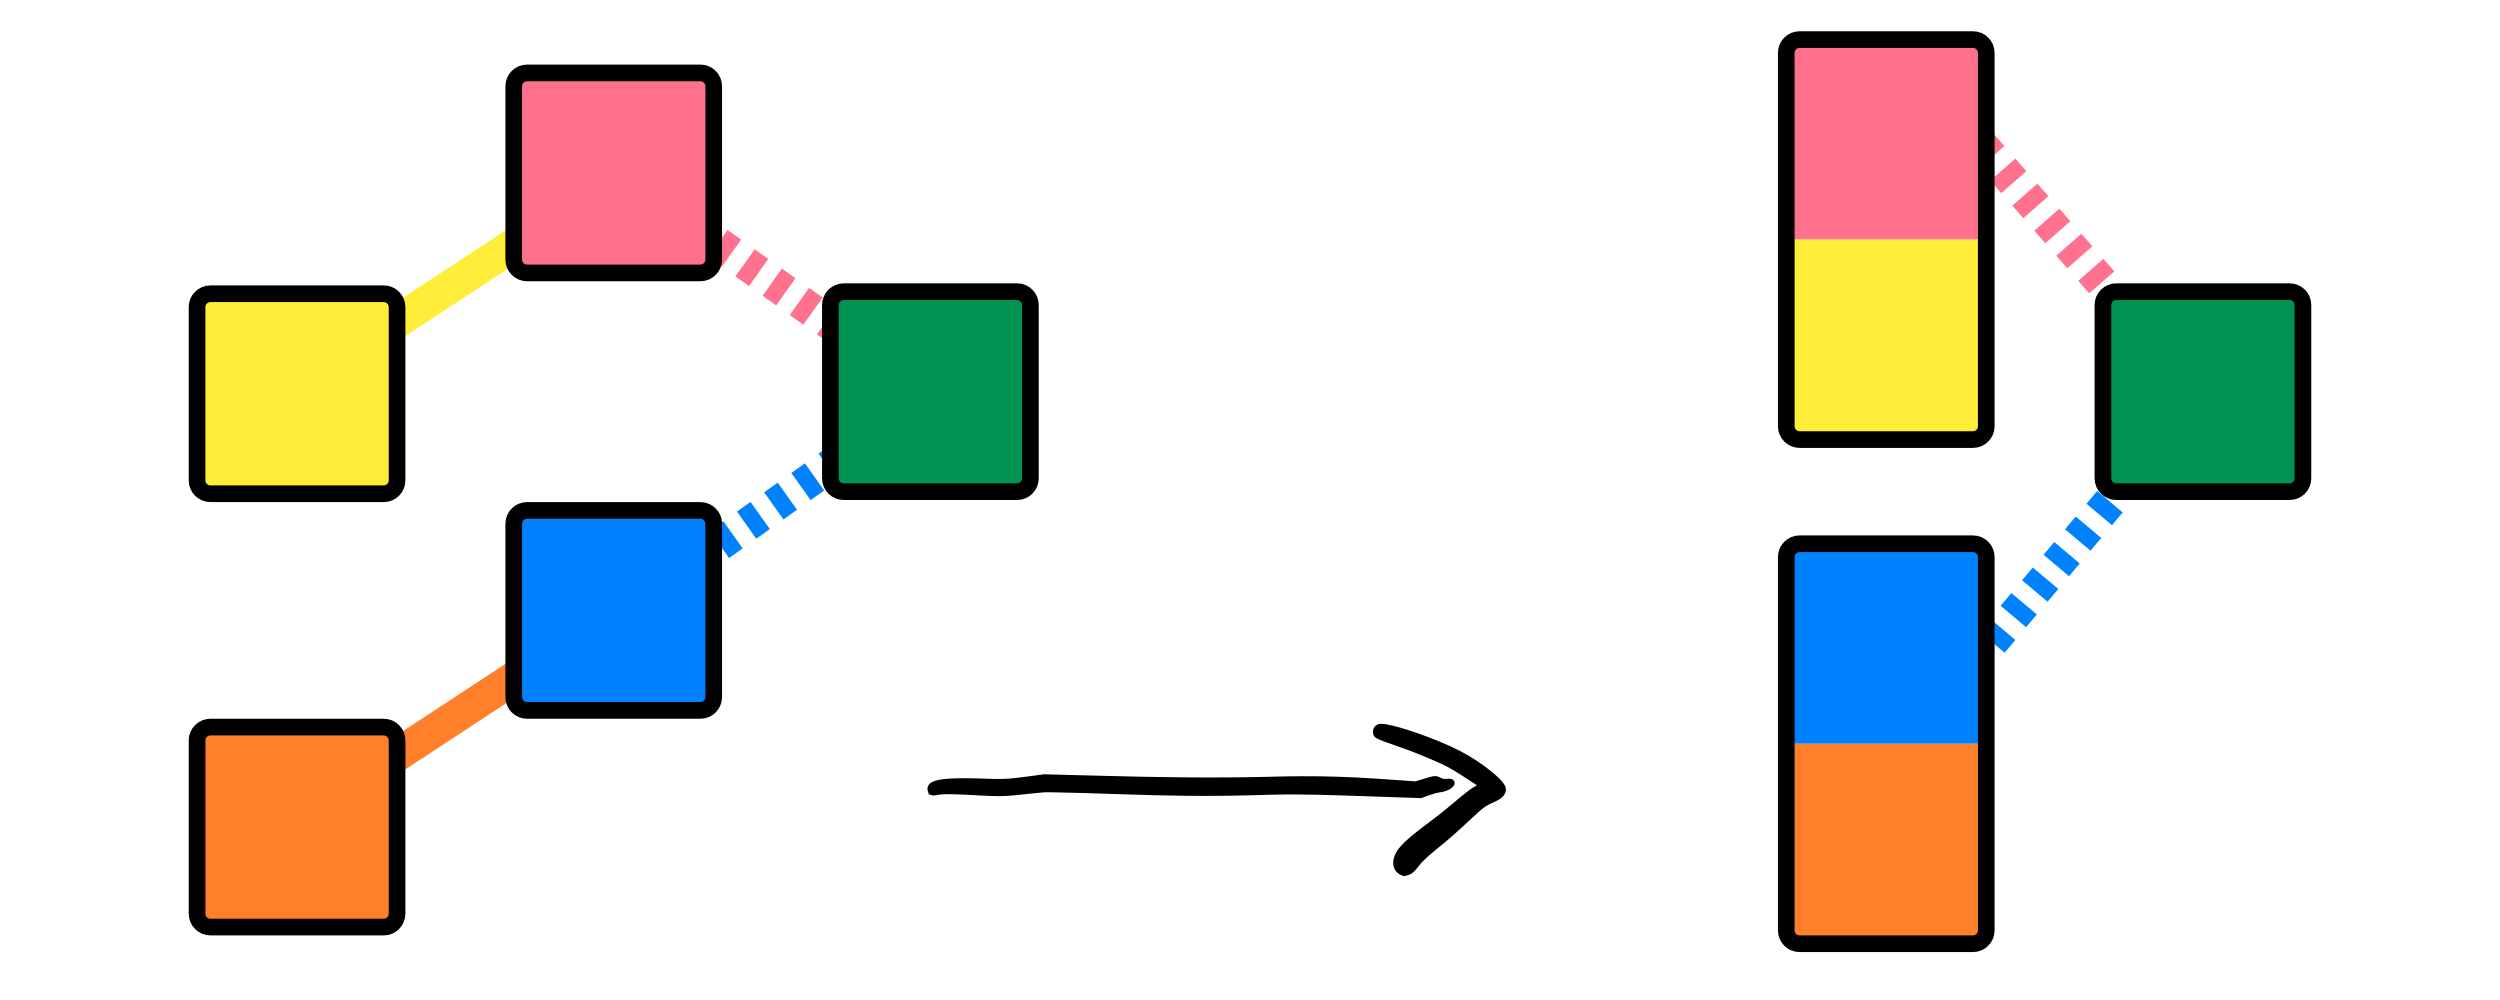
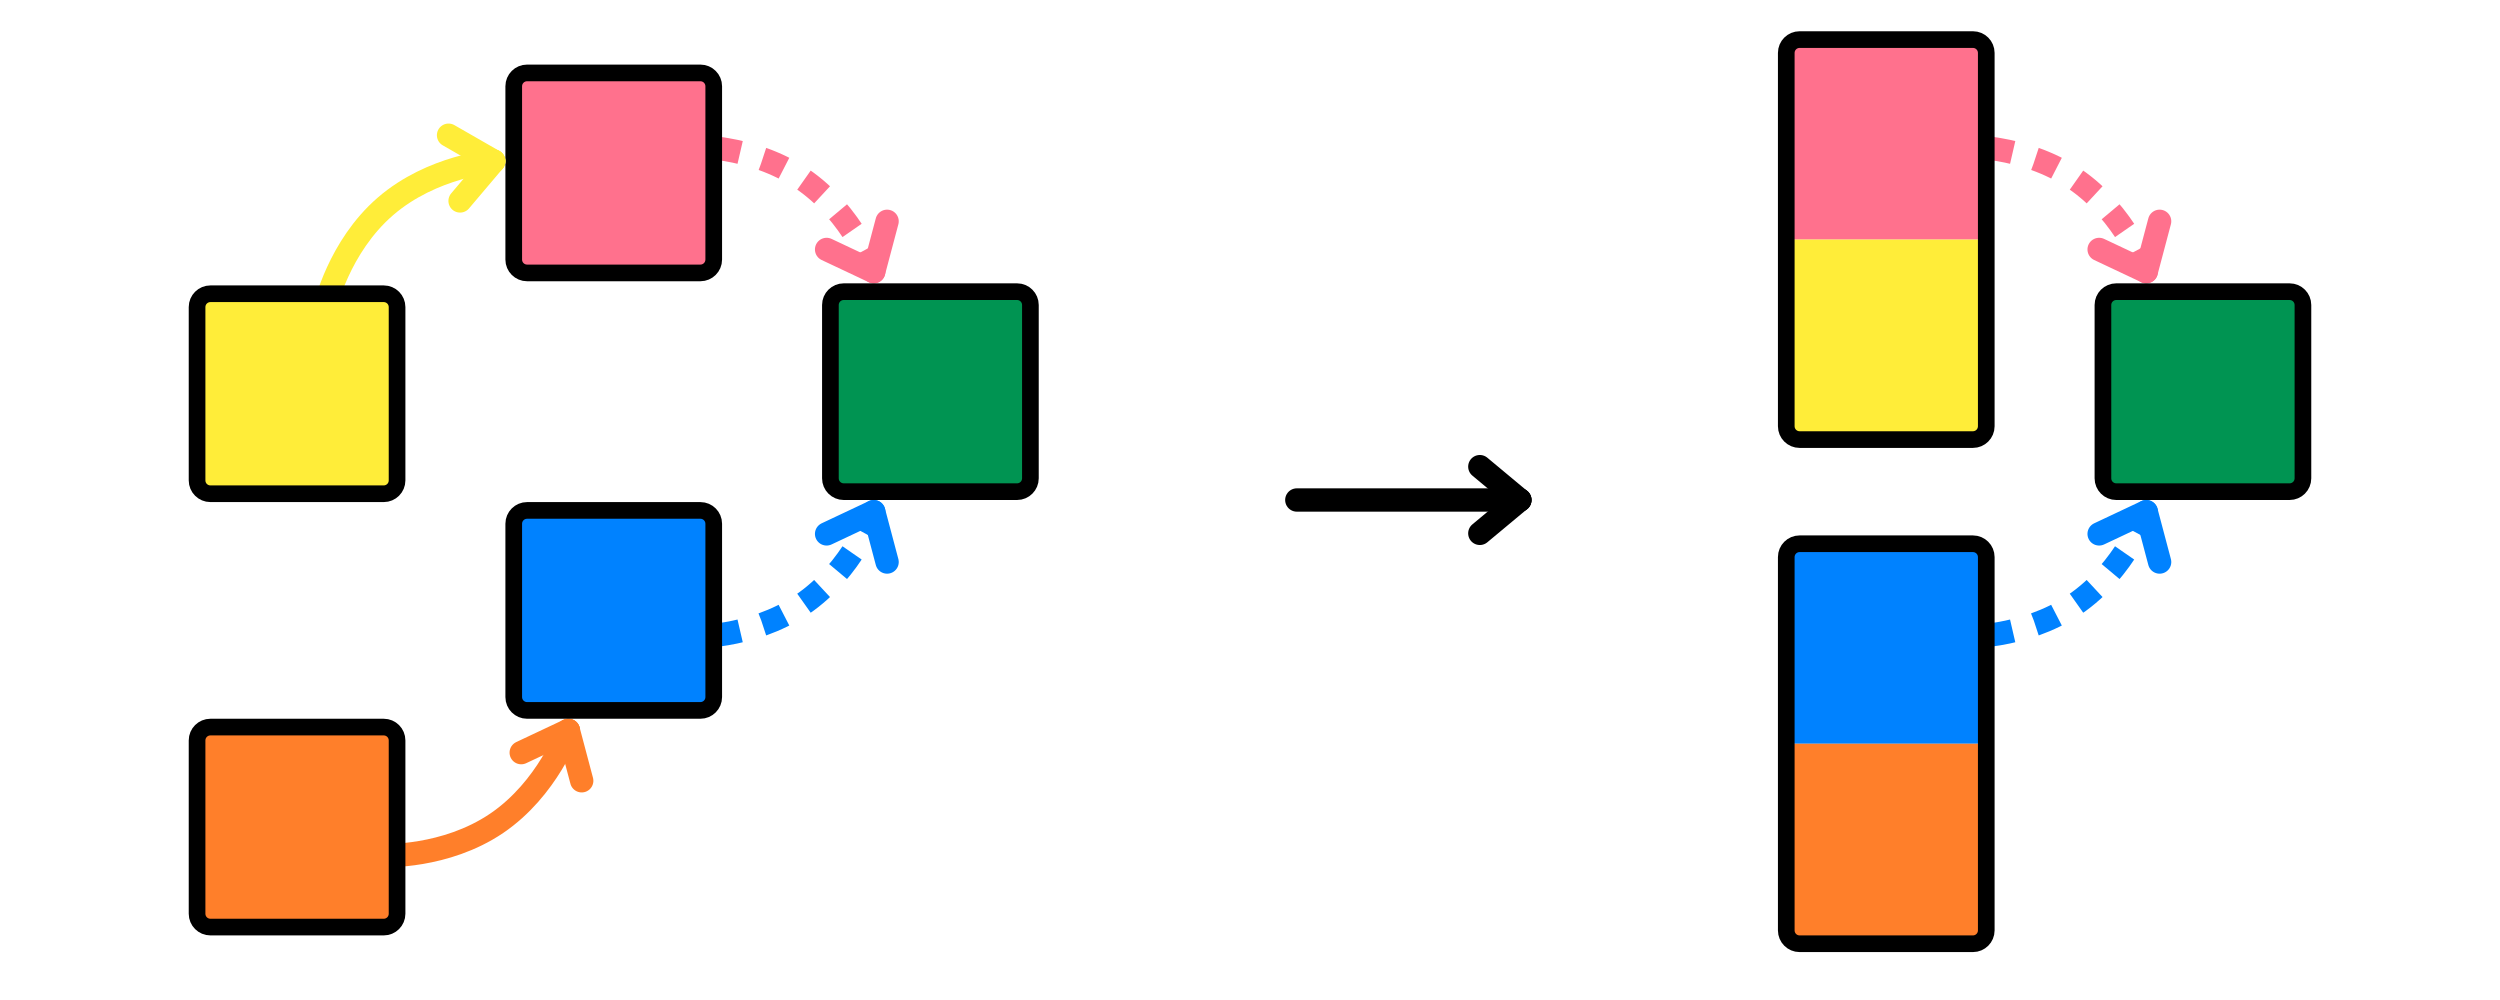
<svg xmlns="http://www.w3.org/2000/svg" version="1.1" id="svg2" width="1500" height="600" viewBox="0 0 1500 600">
  <defs id="defs6" />
  <g id="g10">
    <rect style="fill:#0082ff;fill-opacity:1;stroke:none;stroke-width:10;stroke-linecap:round;stroke-linejoin:round;stroke-miterlimit:4;stroke-dasharray:none" id="rect1054" width="100" height="100" x="-100" y="-100" />
    <rect style="fill:#0082ff;fill-opacity:1;stroke:none;stroke-width:10;stroke-linecap:round;stroke-linejoin:round;stroke-miterlimit:4;stroke-dasharray:none" id="rect1056" width="100" height="100" x="1500" y="-100" />
    <rect style="fill:#0082ff;fill-opacity:1;stroke:none;stroke-width:10;stroke-linecap:round;stroke-linejoin:round;stroke-miterlimit:4;stroke-dasharray:none" id="rect1058" width="100" height="100" x="1500" y="600" />
    <rect style="fill:#0082ff;fill-opacity:1;stroke:none;stroke-width:10;stroke-linecap:round;stroke-linejoin:round;stroke-miterlimit:4;stroke-dasharray:none" id="rect1060" width="100" height="100" x="-100" y="600" />
  </g>
-   <g id="layer2" />
+   <g id="layer2">
+     <g id="g913" transform="rotate(124.1326,595.5326,266.1089)" style="display:inline">
+       <path style="display:inline;fill:none;fill-opacity:1;stroke:#ff718d;stroke-width:14;stroke-linecap:butt;stroke-linejoin:round;stroke-miterlimit:4;stroke-dasharray:14, 14;stroke-dashoffset:0;stroke-opacity:1" d="m 550.191,382.981 c 0,0 -22,29.743 -22,66.908 0,37.165 22,66.908 22,66.908" id="path907" />
+       <path style="display:inline;fill:#ff718d;fill-opacity:1;stroke:#ff718d;stroke-width:14;stroke-linecap:round;stroke-linejoin:round;stroke-miterlimit:4;stroke-dasharray:none;stroke-opacity:1" d="m 550.191,382.981 4.831,30.883" id="path909" />
+       <path style="display:inline;fill:#ff718d;fill-opacity:1;stroke:#ff718d;stroke-width:14;stroke-linecap:round;stroke-linejoin:round;stroke-miterlimit:4;stroke-dasharray:none;stroke-opacity:1" d="m 550.191,382.981 -29.506,10.318" id="path911" />
+     </g>
+     <rect style="display:inline;fill:#ff718d;fill-opacity:1;stroke:#000000;stroke-width:10;stroke-linecap:round;stroke-linejoin:round;stroke-miterlimit:4;stroke-dasharray:none" id="rect901-6" width="120" height="120" x="308.241" y="43.75" ry="8" />
+     <g id="g943" transform="matrix(-0.5611098,-0.8277414,-0.8277414,0.5611098,966.7334,678.7717)" style="display:inline;stroke:#ff7f2a;stroke-opacity:1">
+       <path style="display:inline;fill:none;fill-opacity:1;stroke:#ff7f2a;stroke-width:14;stroke-linecap:round;stroke-linejoin:round;stroke-miterlimit:4;stroke-dasharray:none;stroke-dashoffset:0;stroke-opacity:1" d="m 550.191,382.981 c 0,0 -22,29.743 -22,66.908 0,37.165 22,66.908 22,66.908" id="path936" />
+       <path style="display:inline;fill:#ff718d;fill-opacity:1;stroke:#ff7f2a;stroke-width:14;stroke-linecap:round;stroke-linejoin:round;stroke-miterlimit:4;stroke-dasharray:none;stroke-opacity:1" d="m 550.191,382.981 4.831,30.883" id="path938" />
+       <path style="display:inline;fill:#ff718d;fill-opacity:1;stroke:#ff7f2a;stroke-width:14;stroke-linecap:round;stroke-linejoin:round;stroke-miterlimit:4;stroke-dasharray:none;stroke-opacity:1" d="m 550.191,382.981 -29.506,10.318" id="path941" />
+     </g>
+     <g id="g918" transform="matrix(-0.5611098,-0.8277414,-0.8277414,0.5611098,1149.961,547.5218)" style="display:inline;stroke:#0082ff;stroke-opacity:1">
+       <path style="display:inline;fill:none;fill-opacity:1;stroke:#0082ff;stroke-width:14;stroke-linecap:butt;stroke-linejoin:round;stroke-miterlimit:4;stroke-dasharray:14, 14;stroke-dashoffset:0;stroke-opacity:1" d="m 550.191,382.981 c 0,0 -22,29.743 -22,66.908 0,37.165 22,66.908 22,66.908" id="path912" />
+       <path style="display:inline;fill:#ff718d;fill-opacity:1;stroke:#0082ff;stroke-width:14;stroke-linecap:round;stroke-linejoin:round;stroke-miterlimit:4;stroke-dasharray:none;stroke-opacity:1" d="m 550.191,382.981 4.831,30.883" id="path914" />
+       <path style="display:inline;fill:#ff718d;fill-opacity:1;stroke:#0082ff;stroke-width:14;stroke-linecap:round;stroke-linejoin:round;stroke-miterlimit:4;stroke-dasharray:none;stroke-opacity:1" d="m 550.191,382.981 -29.506,10.318" id="path916" />
+     </g>
+     <rect style="display:inline;fill:#0082ff;fill-opacity:1;stroke:#000000;stroke-width:10;stroke-linecap:round;stroke-linejoin:round;stroke-miterlimit:4;stroke-dasharray:none" id="rect905-2" width="120" height="120" x="308.241" y="306.25" ry="8" />
+     <g id="g934" transform="rotate(49.13258,736.3568,-37.93256)" style="display:inline;stroke:#ffed39;stroke-opacity:1">
+       <path style="display:inline;fill:none;fill-opacity:1;stroke:#ffed39;stroke-width:14;stroke-linecap:round;stroke-linejoin:round;stroke-miterlimit:4;stroke-dasharray:none;stroke-dashoffset:0;stroke-opacity:1" d="m 550.191,382.981 c 0,0 -22,29.743 -22,66.908 0,37.165 22,66.908 22,66.908" id="path928" />
+       <path style="display:inline;fill:#ff718d;fill-opacity:1;stroke:#ffed39;stroke-width:14;stroke-linecap:round;stroke-linejoin:round;stroke-miterlimit:4;stroke-dasharray:none;stroke-opacity:1" d="m 550.191,382.981 4.831,30.883" id="path930" />
+       <path style="display:inline;fill:#ff718d;fill-opacity:1;stroke:#ffed39;stroke-width:14;stroke-linecap:round;stroke-linejoin:round;stroke-miterlimit:4;stroke-dasharray:none;stroke-opacity:1" d="m 550.191,382.981 -29.506,10.318" id="path932" />
+     </g>
+     <rect style="display:inline;fill:#ffed39;fill-opacity:1;stroke:#000000;stroke-width:10;stroke-linecap:round;stroke-linejoin:round;stroke-miterlimit:4;stroke-dasharray:none" id="rect907" width="120" height="120" x="-238.241" y="-296.25" ry="8" transform="scale(-1)" />
+     <rect style="display:inline;fill:#009452;fill-opacity:1;stroke:#000000;stroke-width:10;stroke-linecap:round;stroke-linejoin:round;stroke-miterlimit:4;stroke-dasharray:none" id="rect860-6" width="120" height="120" x="498.241" y="175" ry="8" />
+     <rect style="display:inline;fill:#ff7f2a;fill-opacity:1;stroke:#000000;stroke-width:10;stroke-linecap:round;stroke-linejoin:round;stroke-miterlimit:4;stroke-dasharray:none" id="rect962" width="120" height="120" x="-238.241" y="-556.25" ry="8" transform="scale(-1)" />
+   </g>
  <g id="layer3" style="display:inline">
-     <path id="path923-7" style="fill:#000000;stroke-width:1" d="m 828.91,434.304 c -1.779,-0.15 -3.647,0.678 -4.492,2.297 -1.034,1.802 -0.88,4.405 0.71,5.832 1.873,1.295 4.101,1.936 6.194,2.784 6.615,2.472 13.366,4.571 19.895,7.274 5.809,2.375 11.621,4.768 17.236,7.577 5.484,3.09 10.774,6.516 16.021,9.99 0.555,0.372 1.107,0.75 1.653,1.134 -3.48,1.84 -6.524,4.38 -9.587,6.825 -4.098,3.449 -8.164,6.937 -12.39,10.231 -7.213,5.828 -15.059,10.897 -21.734,17.371 -2.963,2.934 -5.831,6.416 -6.386,10.693 -0.491,2.833 0.512,5.957 2.87,7.692 0.971,0.793 2.184,1.162 3.293,1.71 1.699,-0.289 3.46,-0.687 4.897,-1.688 2.766,-1.947 4.319,-5.068 6.748,-7.363 5.343,-5.397 11.635,-9.716 17.248,-14.813 5.475,-4.753 10.672,-9.808 16.06,-14.656 2.4,-2.163 5.007,-4.164 8.035,-5.363 2.608,-1.197 5.472,-2.354 7.224,-4.746 1.198,-1.69 1.564,-4.101 0.428,-5.92 -1.76,-2.946 -4.417,-5.21 -6.98,-7.435 -6.036,-4.992 -12.603,-9.347 -19.529,-13.004 -8.632,-4.421 -17.678,-7.98 -26.829,-11.169 -5.906,-1.983 -11.858,-3.943 -18.011,-5.005 -0.854,-0.117 -1.71,-0.23 -2.572,-0.247 z m 32.175,31.342 c -2.406,0.107 -4.662,1.076 -6.964,1.697 -1.648,0.476 -3.285,1.048 -4.94,1.464 -15.484,-1.064 -30.959,-2.324 -46.478,-2.767 -14.29,-0.478 -28.592,-0.361 -42.882,0.07 -33.329,0.763 -66.702,0.253 -100.055,-0.671 -11.101,-0.284 -22.204,-0.611 -33.303,-0.869 -6.918,0.872 -13.811,1.963 -20.757,2.591 -2.95,0.231 -5.978,0.274 -8.849,0.197 -9.587,-0.24 -19.198,-0.811 -28.777,-0.077 -3.129,0.325 -6.41,0.599 -9.206,2.168 -1.607,0.89 -2.671,2.744 -2.327,4.594 0.056,0.677 0.382,1.308 0.632,1.903 -0.286,0.794 0.719,0.714 1.204,0.986 1.514,0.66 3.155,0.196 4.695,-0.074 2.423,-0.341 4.892,-0.34 7.255,-0.334 1.63,0.019 3.475,0.085 5.188,0.138 8.04,0.286 16.065,1 24.113,1.041 6.861,-0.013 13.656,-1.086 20.475,-1.705 3.36,-0.306 6.718,-0.807 10.101,-0.646 27.033,0.447 54.042,1.85 81.079,2.127 16.835,0.214 33.671,-0.102 50.499,-0.618 18.623,-0.562 37.307,0.221 55.978,0.815 11.667,0.398 23.335,0.796 35.002,1.194 4.05,-1.523 8.127,-3.119 12.447,-3.673 2.667,-0.533 5.503,-1.589 7.099,-3.92 0.891,-1.233 0.392,-3.182 -1.063,-3.725 -1.634,-0.764 -3.431,0.07 -5.122,-0.228 -1.752,-0.372 -3.173,-1.77 -5.045,-1.678 z" />
-     <path style="fill:#ffed39;fill-opacity:1;stroke:#ff7f2a;stroke-width:20;stroke-linecap:round;stroke-linejoin:round;stroke-miterlimit:4;stroke-dasharray:none;stroke-opacity:1" d="M 172.708,495.93 370.339,366.25" id="path1020" />
-     <path style="fill:#000000;fill-opacity:0;stroke:#0082ff;stroke-width:20;stroke-linecap:butt;stroke-linejoin:round;stroke-miterlimit:4;stroke-dasharray:10, 10;stroke-dashoffset:0;stroke-opacity:1" d="M 553.954,239.825 365.492,373.641" id="path870-6" />
-     <path style="fill:#ff718d;fill-opacity:1;stroke:#ff718d;stroke-width:20;stroke-linecap:butt;stroke-linejoin:round;stroke-miterlimit:4;stroke-dasharray:10, 10;stroke-dashoffset:0;stroke-opacity:1" d="M 365.492,99.825 553.954,233.641" id="path868-0" />
-     <path style="fill:#ffed39;fill-opacity:1;stroke:#ffed39;stroke-width:20;stroke-linecap:round;stroke-linejoin:round;stroke-miterlimit:4;stroke-dasharray:none;stroke-opacity:1" d="M 172.708,235.93 370.339,106.25" id="path1022" />
-     <rect style="fill:#ff718d;fill-opacity:1;stroke:#000000;stroke-width:10;stroke-linecap:round;stroke-linejoin:round;stroke-miterlimit:4;stroke-dasharray:none" id="rect901-6" width="120" height="120" x="308.241" y="43.75" ry="8" />
-     <rect style="fill:#0082ff;fill-opacity:1;stroke:#000000;stroke-width:10;stroke-linecap:round;stroke-linejoin:round;stroke-miterlimit:4;stroke-dasharray:none" id="rect905-2" width="120" height="120" x="308.241" y="306.25" ry="8" />
-     <rect style="fill:#ffed39;fill-opacity:1;stroke:#000000;stroke-width:10;stroke-linecap:round;stroke-linejoin:round;stroke-miterlimit:4;stroke-dasharray:none" id="rect907" width="120" height="120" x="-238.241" y="-296.25" ry="8" transform="scale(-1)" />
-     <rect style="fill:#009452;fill-opacity:1;stroke:#000000;stroke-width:10;stroke-linecap:round;stroke-linejoin:round;stroke-miterlimit:4;stroke-dasharray:none" id="rect860-6" width="120" height="120" x="498.241" y="175" ry="8" />
-     <rect style="fill:#ff7f2a;fill-opacity:1;stroke:#000000;stroke-width:10;stroke-linecap:round;stroke-linejoin:round;stroke-miterlimit:4;stroke-dasharray:none" id="rect962" width="120" height="120" x="-238.241" y="-556.25" ry="8" transform="scale(-1)" />
-     <path style="fill:#000000;fill-opacity:0;stroke:#0082ff;stroke-width:20;stroke-linecap:butt;stroke-linejoin:round;stroke-miterlimit:4;stroke-dasharray:10, 10;stroke-dashoffset:0;stroke-opacity:1" d="M 1317.472,239.825 1191.536,389.477" id="path1040" />
+     <g id="g959" transform="matrix(-0.5611098,-0.8277414,-0.8277414,0.5611098,1913.479,547.5218)" style="display:inline;stroke:#0082ff;stroke-opacity:1">
+       <path style="display:inline;fill:none;fill-opacity:1;stroke:#0082ff;stroke-width:14;stroke-linecap:butt;stroke-linejoin:round;stroke-miterlimit:4;stroke-dasharray:14, 14;stroke-dashoffset:0;stroke-opacity:1" d="m 550.191,382.981 c 0,0 -22,29.743 -22,66.908 0,37.165 22,66.908 22,66.908" id="path953" />
+       <path style="display:inline;fill:#ff718d;fill-opacity:1;stroke:#0082ff;stroke-width:14;stroke-linecap:round;stroke-linejoin:round;stroke-miterlimit:4;stroke-dasharray:none;stroke-opacity:1" d="m 550.191,382.981 4.831,30.883" id="path955" />
+       <path style="display:inline;fill:#ff718d;fill-opacity:1;stroke:#0082ff;stroke-width:14;stroke-linecap:round;stroke-linejoin:round;stroke-miterlimit:4;stroke-dasharray:none;stroke-opacity:1" d="m 550.191,382.981 -29.506,10.318" id="path957" />
+     </g>
    <g id="g125" transform="translate(0,20)">
      <g id="g68" transform="translate(-39.57268)">
        <rect style="fill:#0082ff;fill-opacity:1;stroke:#000000;stroke-width:0;stroke-linecap:round;stroke-linejoin:round;stroke-miterlimit:4;stroke-dasharray:none" id="rect909" width="120" height="120" x="1111.332" y="306.25" />
        <rect style="fill:#ff7f2a;fill-opacity:1;stroke:#000000;stroke-width:0;stroke-linecap:round;stroke-linejoin:round;stroke-miterlimit:4;stroke-dasharray:none" id="rect911" width="120" height="120" x="1111.332" y="426.25" />
        <rect style="fill:none;fill-opacity:1;stroke:#000000;stroke-width:10;stroke-linecap:round;stroke-linejoin:round;stroke-miterlimit:4;stroke-dasharray:none" id="rect917-3" width="120" height="240" x="1111.332" y="306.25" ry="8" />
      </g>
    </g>
-     <path style="fill:#ff718d;fill-opacity:1;stroke:#ff718d;stroke-width:20;stroke-linecap:butt;stroke-linejoin:round;stroke-miterlimit:4;stroke-dasharray:10, 10;stroke-dashoffset:0;stroke-opacity:1" d="M 1188.522,86.728 1317.472,233.641" id="path1042" />
-     <g id="g119" transform="translate(0,-20)">
+     <g id="g951" transform="rotate(124.1326,977.2916,468.5276)" style="display:inline">
+       <path style="display:inline;fill:none;fill-opacity:1;stroke:#ff718d;stroke-width:14;stroke-linecap:butt;stroke-linejoin:round;stroke-miterlimit:4;stroke-dasharray:14, 14;stroke-dashoffset:0;stroke-opacity:1" d="m 550.191,382.981 c 0,0 -22,29.743 -22,66.908 0,37.165 22,66.908 22,66.908" id="path945" />
+       <path style="display:inline;fill:#ff718d;fill-opacity:1;stroke:#ff718d;stroke-width:14;stroke-linecap:round;stroke-linejoin:round;stroke-miterlimit:4;stroke-dasharray:none;stroke-opacity:1" d="m 550.191,382.981 4.831,30.883" id="path947" />
+       <path style="display:inline;fill:#ff718d;fill-opacity:1;stroke:#ff718d;stroke-width:14;stroke-linecap:round;stroke-linejoin:round;stroke-miterlimit:4;stroke-dasharray:none;stroke-opacity:1" d="m 550.191,382.981 -29.506,10.318" id="path949" />
+     </g>
+     <g id="g119" transform="translate(-5.0067902e-5,-20)">
      <rect style="fill:#ff718d;fill-opacity:1;stroke:#000000;stroke-width:0;stroke-linecap:round;stroke-linejoin:round;stroke-miterlimit:4;stroke-dasharray:none" id="rect70" width="120" height="120" x="1071.759" y="43.75" />
-       <rect style="fill:#ffed39;fill-opacity:1;stroke:#000000;stroke-width:0;stroke-linecap:round;stroke-linejoin:round;stroke-miterlimit:4;stroke-dasharray:none" id="rect72" width="120" height="120" x="1071.759" y="163.75" />
+       <rect style="fill:#ffed39;fill-opacity:1;stroke:#ffed39;stroke-width:0;stroke-linecap:round;stroke-linejoin:round;stroke-miterlimit:4;stroke-dasharray:none;stroke-opacity:1" id="rect72" width="120" height="120" x="1071.759" y="163.75" />
      <rect style="fill:none;fill-opacity:1;stroke:#000000;stroke-width:10;stroke-linecap:round;stroke-linejoin:round;stroke-miterlimit:4;stroke-dasharray:none" id="rect74" width="120" height="240" x="1071.759" y="43.75" ry="8" />
    </g>
    <rect style="fill:#009452;fill-opacity:1;stroke:#000000;stroke-width:10;stroke-linecap:round;stroke-linejoin:round;stroke-miterlimit:4;stroke-dasharray:none" id="rect1052" width="120" height="120" x="1261.759" y="175" ry="8" />
+     <g id="g946" transform="rotate(90,772.5402,522.3489)" style="display:inline;stroke:#000000">
+       <path style="display:inline;fill:#ff718d;fill-opacity:1;stroke:#000000;stroke-width:14;stroke-linecap:round;stroke-linejoin:round;stroke-miterlimit:4;stroke-dasharray:none;stroke-opacity:1" d="m 550.191,382.981 v 133.816" id="path940" />
+       <path style="display:inline;fill:#ff718d;fill-opacity:1;stroke:#000000;stroke-width:14;stroke-linecap:round;stroke-linejoin:round;stroke-miterlimit:4;stroke-dasharray:none;stroke-opacity:1" d="m 550.191,382.981 20.012,24.012" id="path942" />
+       <path style="display:inline;fill:#ff718d;fill-opacity:1;stroke:#000000;stroke-width:14;stroke-linecap:round;stroke-linejoin:round;stroke-miterlimit:4;stroke-dasharray:none;stroke-opacity:1" d="m 550.191,382.981 -20.012,24.012" id="path944" />
+     </g>
  </g>
</svg>
